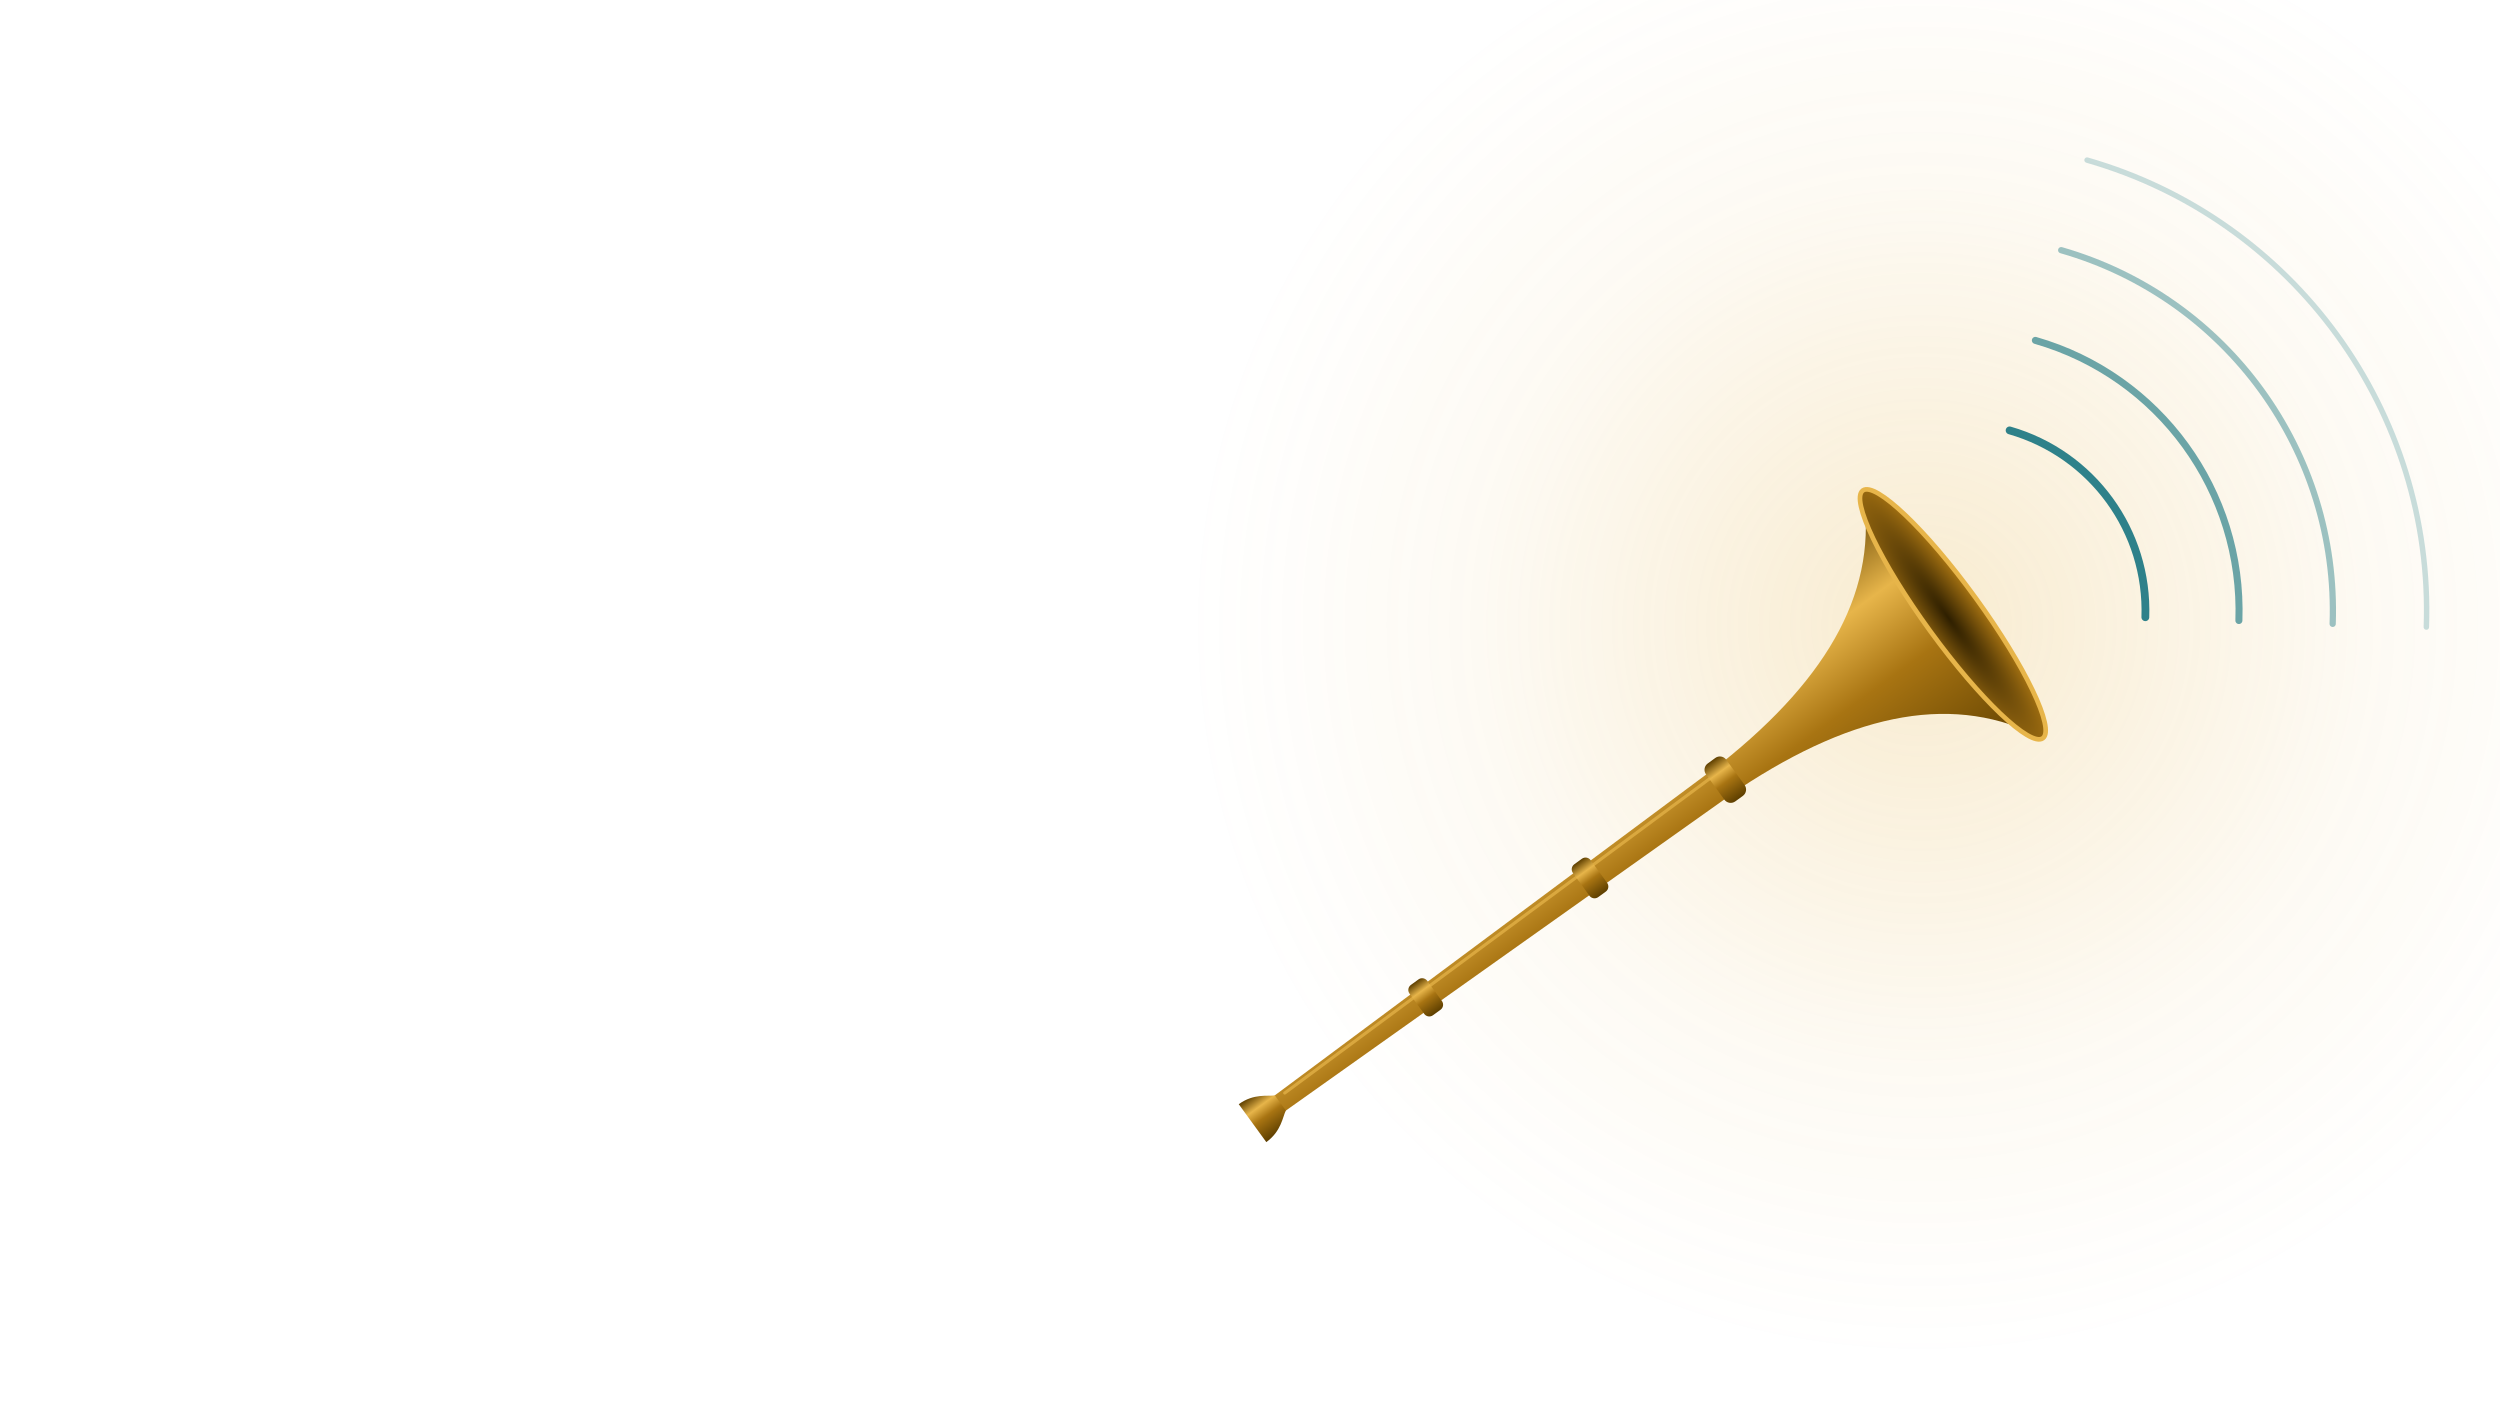
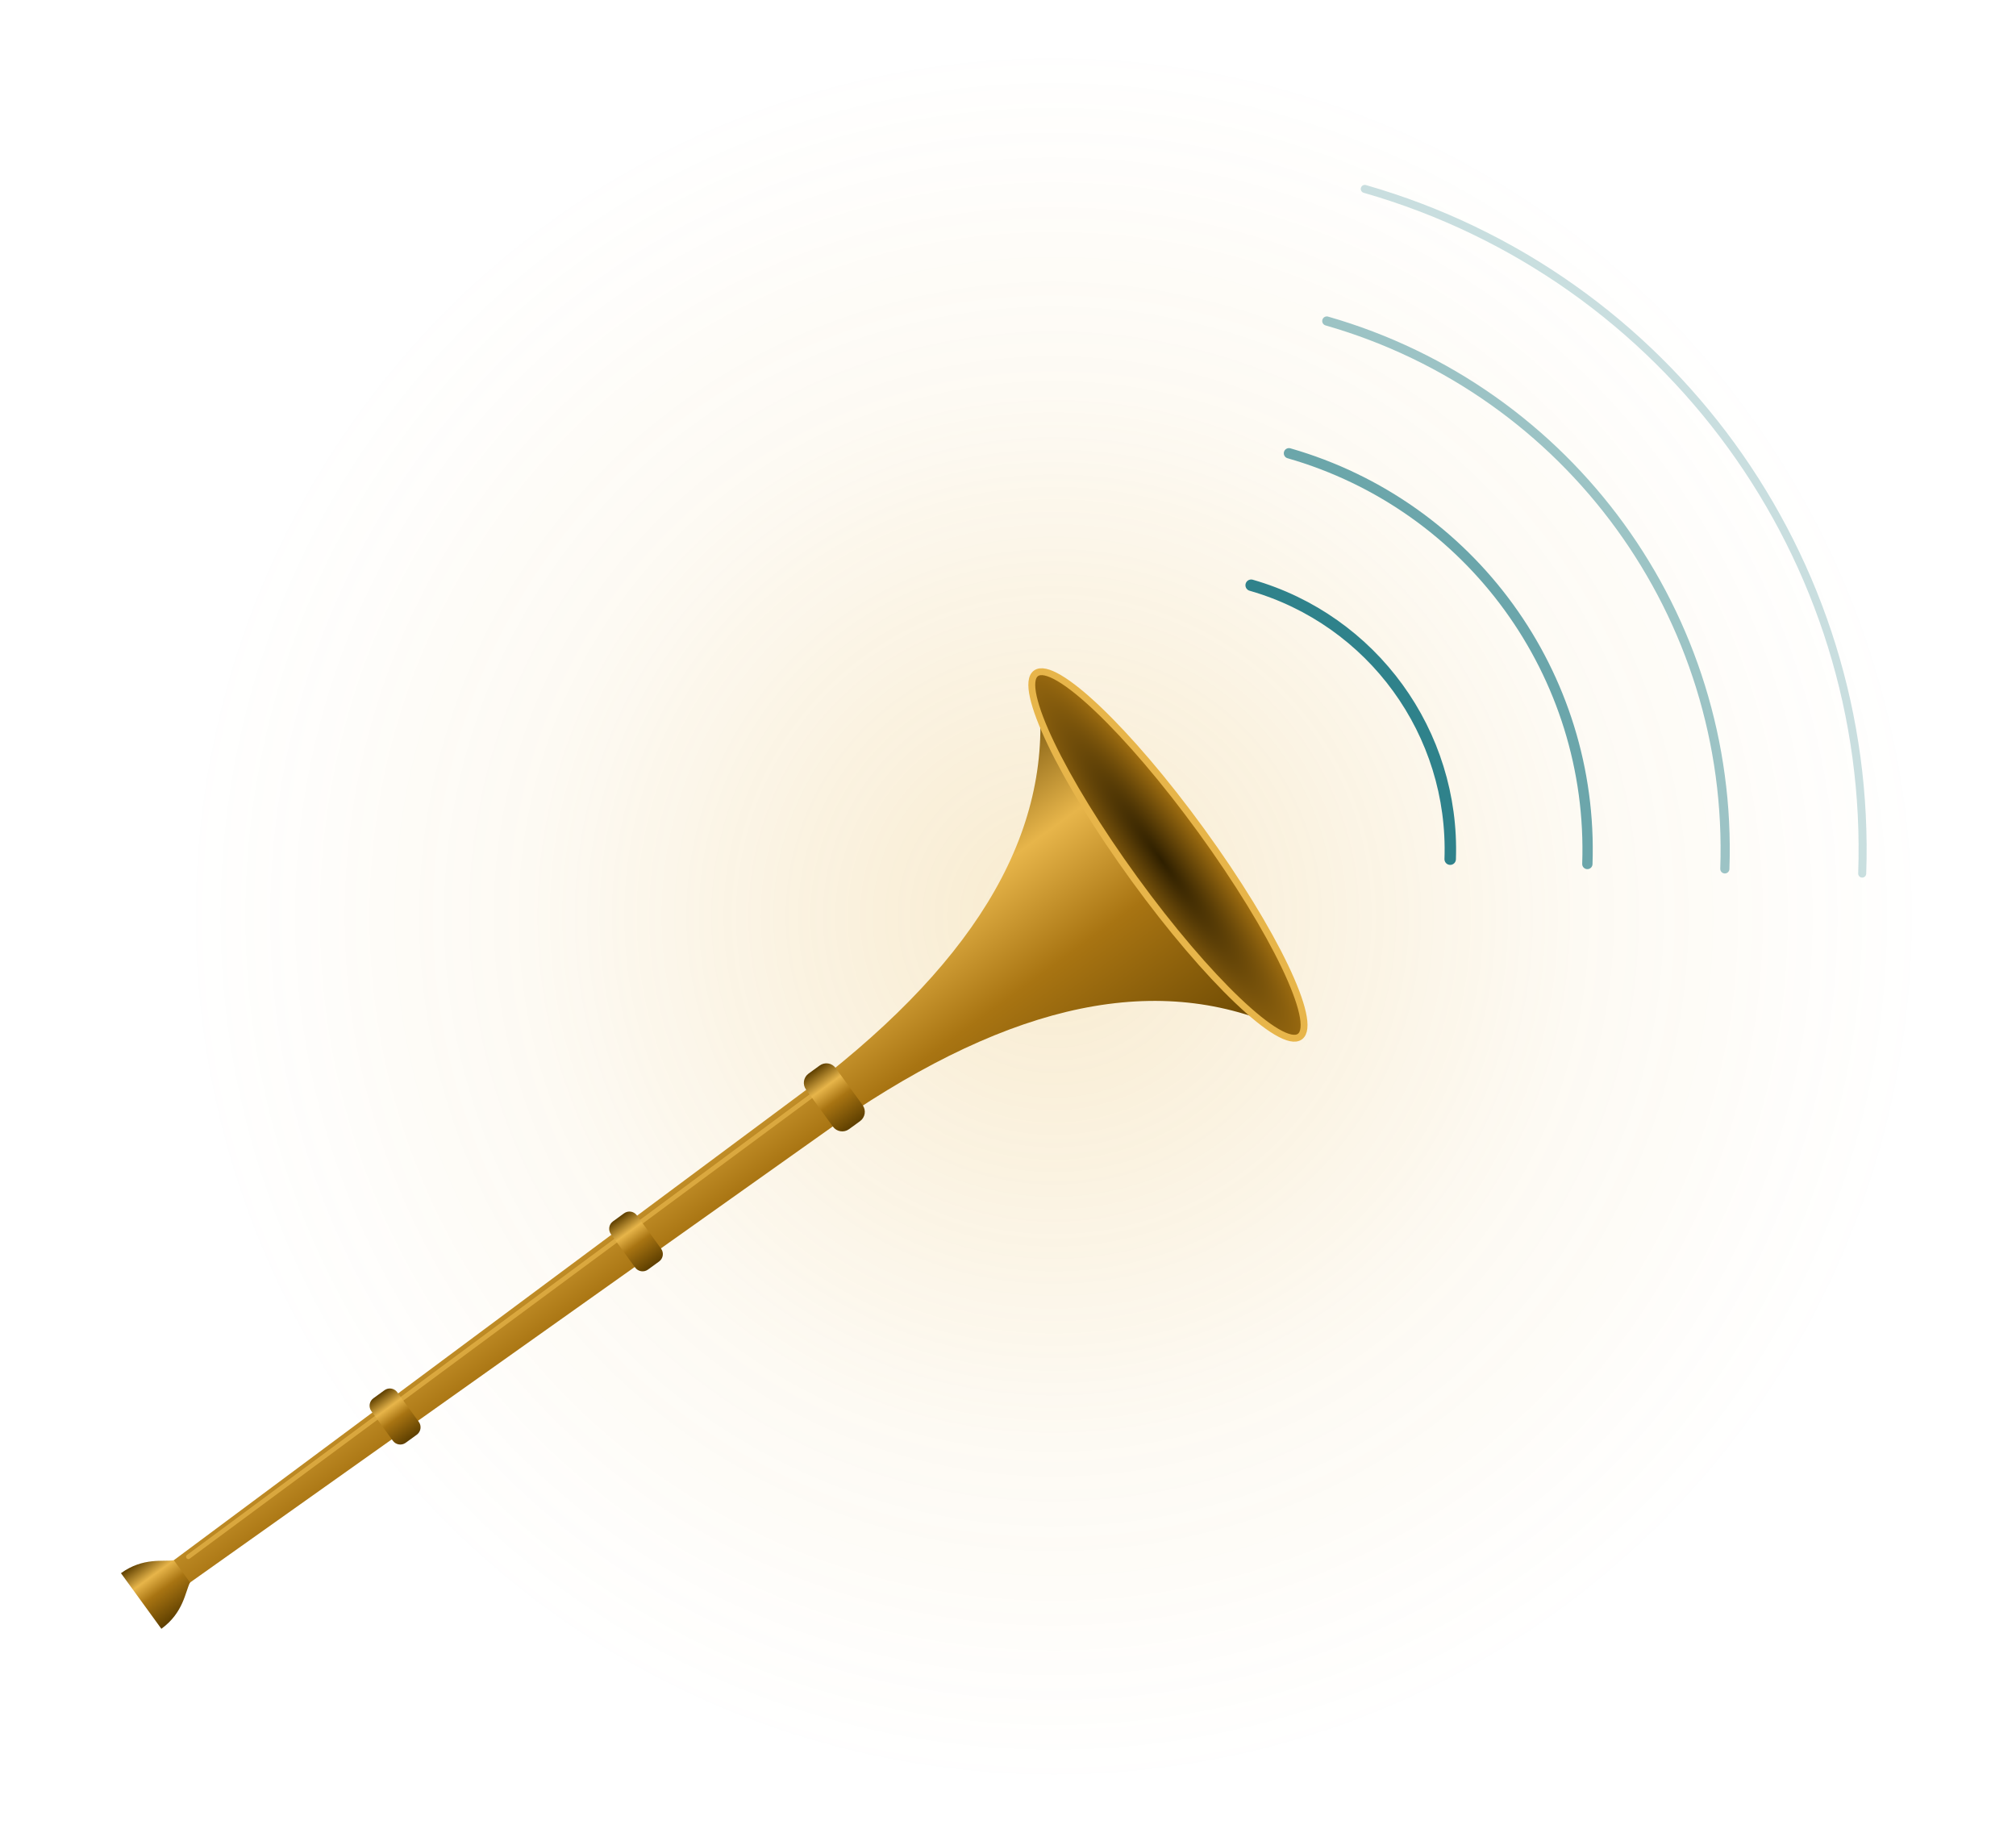
- <svg xmlns="http://www.w3.org/2000/svg" viewBox="0 0 1600 900" width="1600" height="900" role="img" aria-label="A herald’s horn sounding">
+ <svg xmlns="http://www.w3.org/2000/svg" viewBox="740 20 880 800" width="880" height="800" role="img" aria-label="A herald’s horn sounding">
  <defs>
-     <radialGradient id="glow" cx="1230" cy="400" r="470" gradientUnits="userSpaceOnUse">
+     <radialGradient id="glow" cx="1200" cy="420" r="380" gradientUnits="userSpaceOnUse">
      <stop offset="0" stop-color="#e0a526" stop-opacity="0.22" />
      <stop offset="0.6" stop-color="#e0a526" stop-opacity="0.055" />
      <stop offset="1" stop-color="#e0a526" stop-opacity="0" />
    </radialGradient>
    <linearGradient id="brass" x1="0" y1="0" x2="0" y2="1">
      <stop offset="0" stop-color="#5e3f00" />
      <stop offset="0.3" stop-color="#e7b54a" />
      <stop offset="0.55" stop-color="#a87412" />
      <stop offset="1" stop-color="#5e3f00" />
    </linearGradient>
    <radialGradient id="mouth" cx="0.4" cy="0.5" r="0.6">
      <stop offset="0" stop-color="#2e1f00" />
      <stop offset="1" stop-color="#a87412" />
    </radialGradient>
  </defs>
-   <rect width="1600" height="900" fill="url(#glow)" />
+   <rect x="740" y="20" width="880" height="800" fill="url(#glow)" />
  <g transform="translate(800 720) rotate(-36)">
    <path d="M 654.6 -73.9 A 120 120 0 0 1 654.6 73.9" stroke="#0b6e7a" stroke-opacity="0.85" stroke-width="5" stroke-linecap="round" fill="none" />
    <path d="M 701.8 -110.8 A 180 180 0 0 1 701.8 110.8" stroke="#0b6e7a" stroke-opacity="0.6" stroke-width="4.5" stroke-linecap="round" fill="none" />
    <path d="M 749.1 -147.8 A 240 240 0 0 1 749.1 147.8" stroke="#0b6e7a" stroke-opacity="0.4" stroke-width="4" stroke-linecap="round" fill="none" />
    <path d="M 796.4 -184.7 A 300 300 0 0 1 796.4 184.7" stroke="#0b6e7a" stroke-opacity="0.22" stroke-width="3.5" stroke-linecap="round" fill="none" />
    <path d="M 22 -6 L 380 -10 C 470 -14 528 -42 556 -98 L 556 98 C 528 42 470 14 380 10 L 22 6 Z" fill="url(#brass)" />
    <path d="M 30 -3.5 L 380 -6.5" stroke="#e7b54a" stroke-opacity="0.7" stroke-width="2" stroke-linecap="round" />
    <rect x="132" y="-12" width="14" height="24" rx="4" fill="url(#brass)" />
    <rect x="262" y="-13" width="14" height="26" rx="4" fill="url(#brass)" />
    <rect x="368" y="-15" width="16" height="30" rx="5" fill="url(#brass)" />
    <ellipse cx="556" cy="0" rx="18" ry="98" fill="url(#mouth)" />
    <ellipse cx="556" cy="0" rx="18" ry="98" fill="none" stroke="#e7b54a" stroke-width="3" />
    <path d="M 2 -15 C 14 -15 20 -8 24 -6 L 24 6 C 20 8 14 15 2 15 Z" fill="url(#brass)" />
  </g>
</svg>
